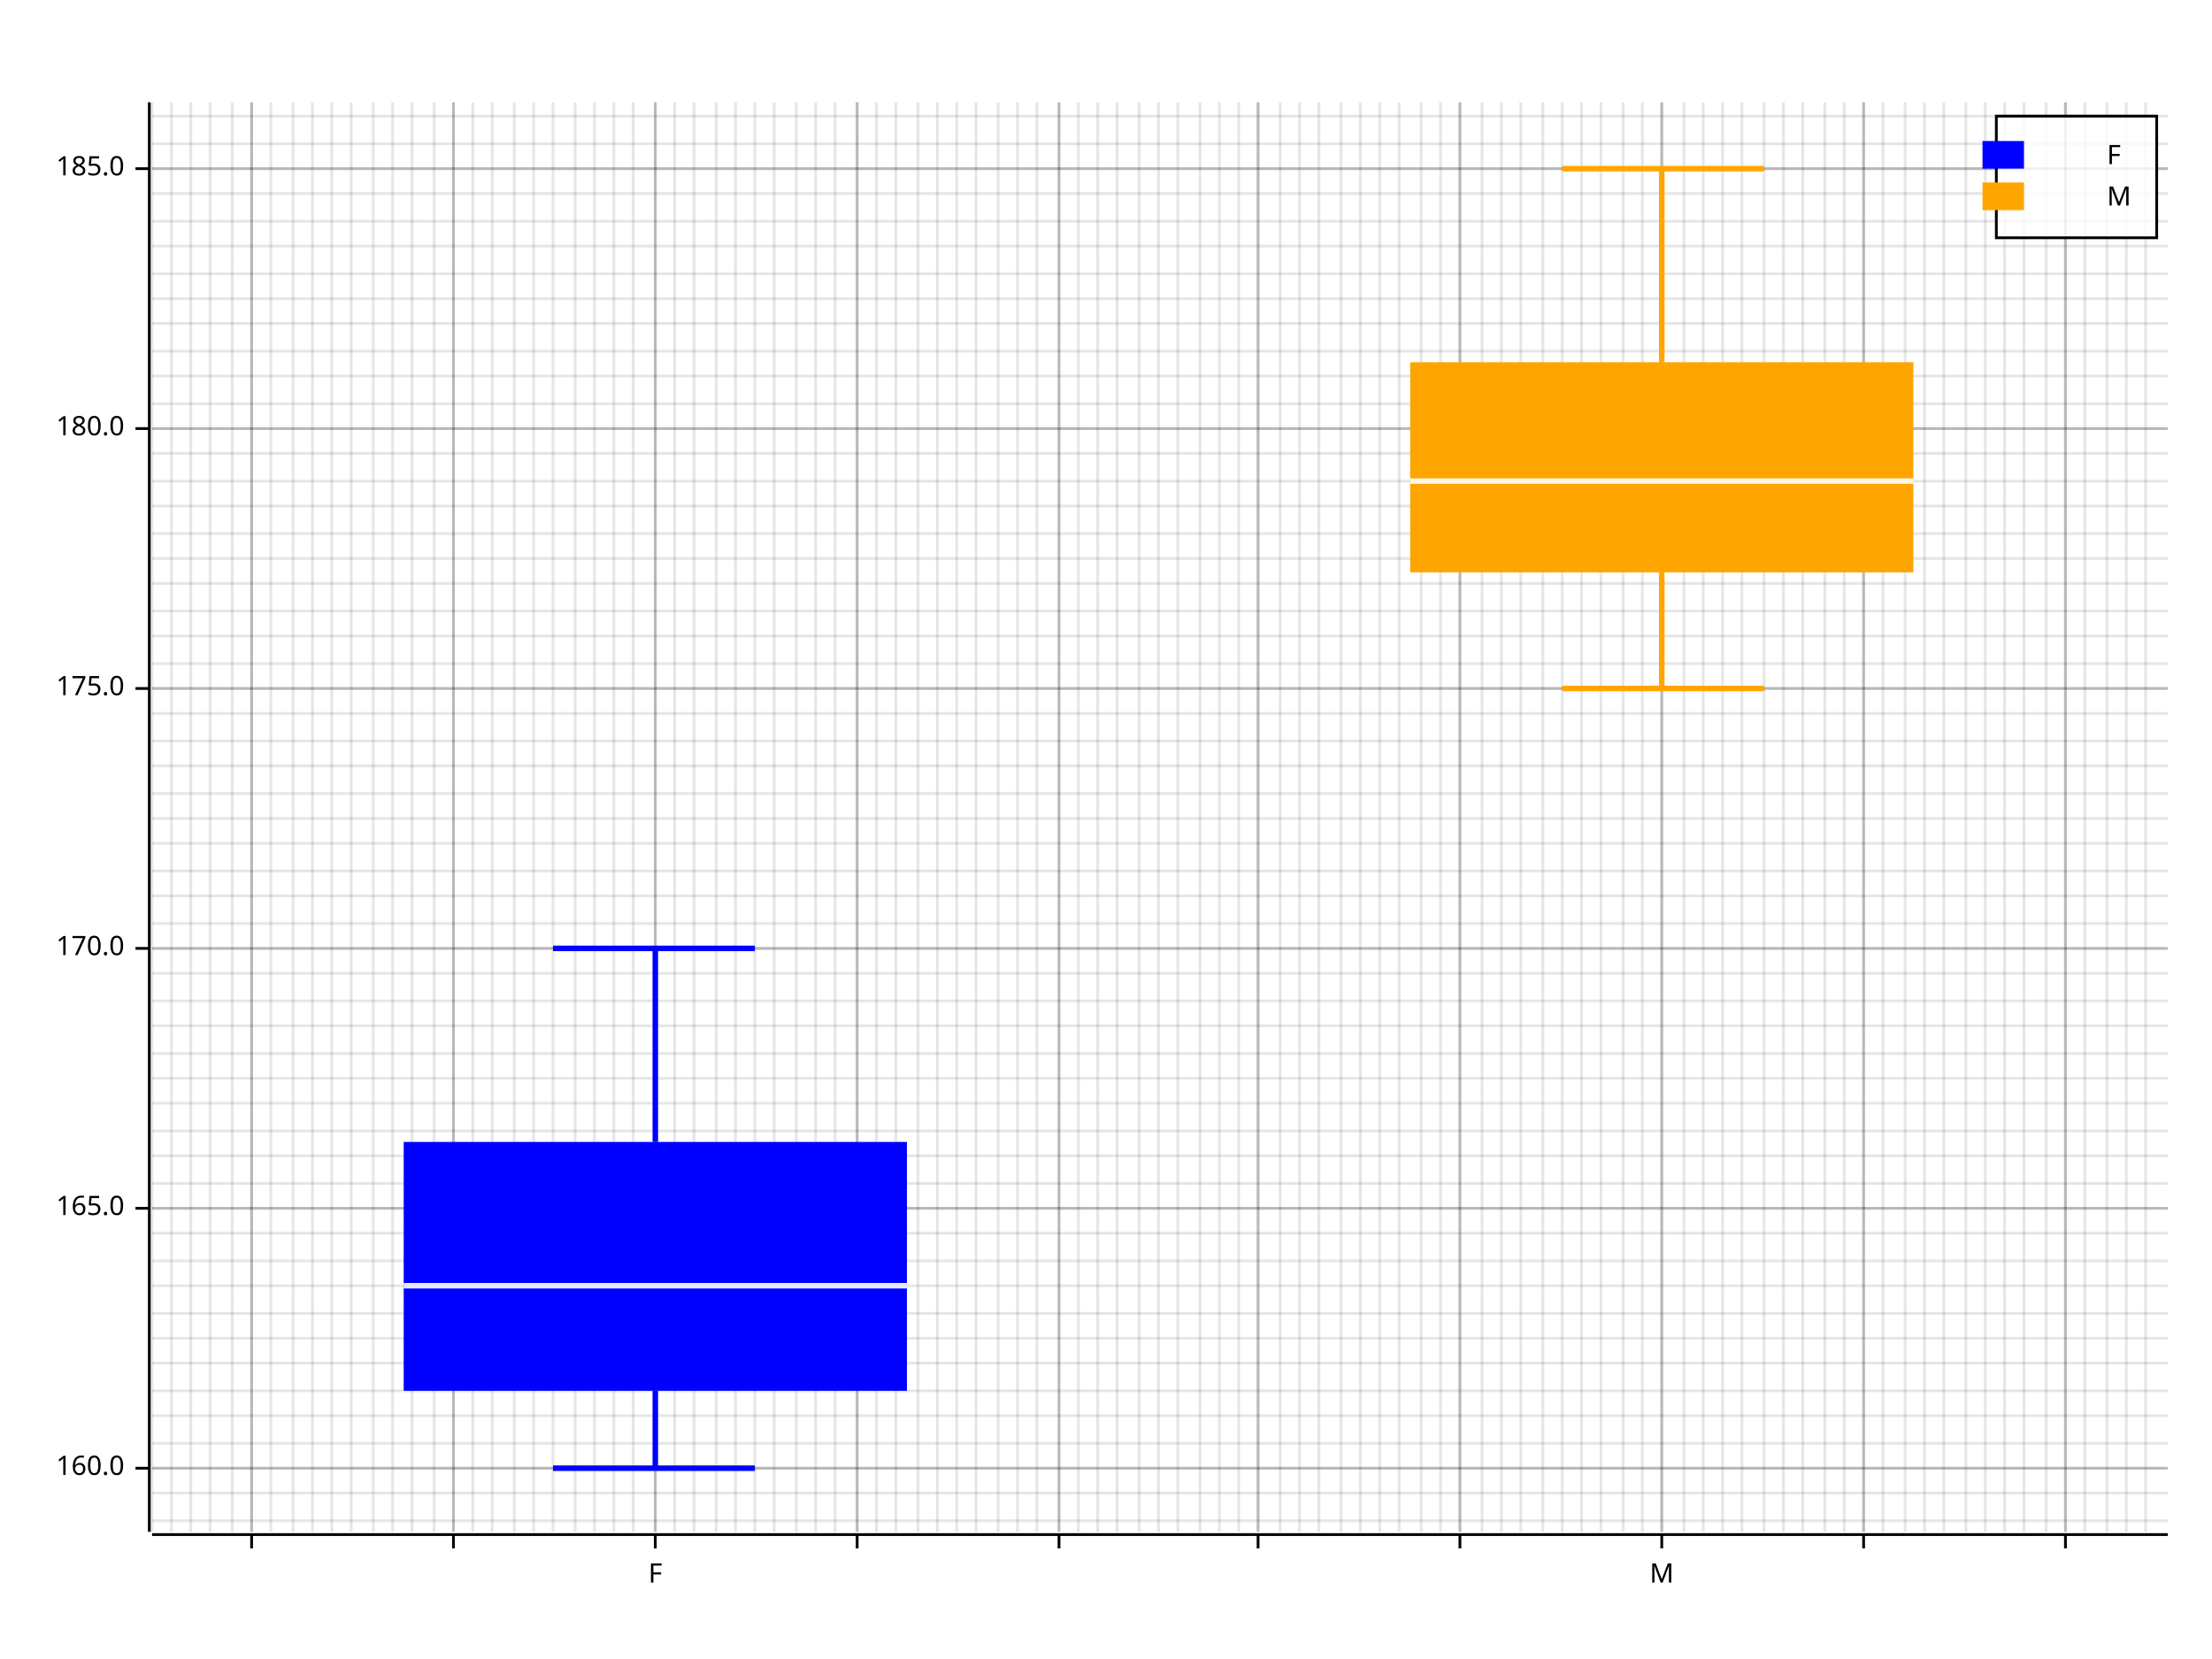
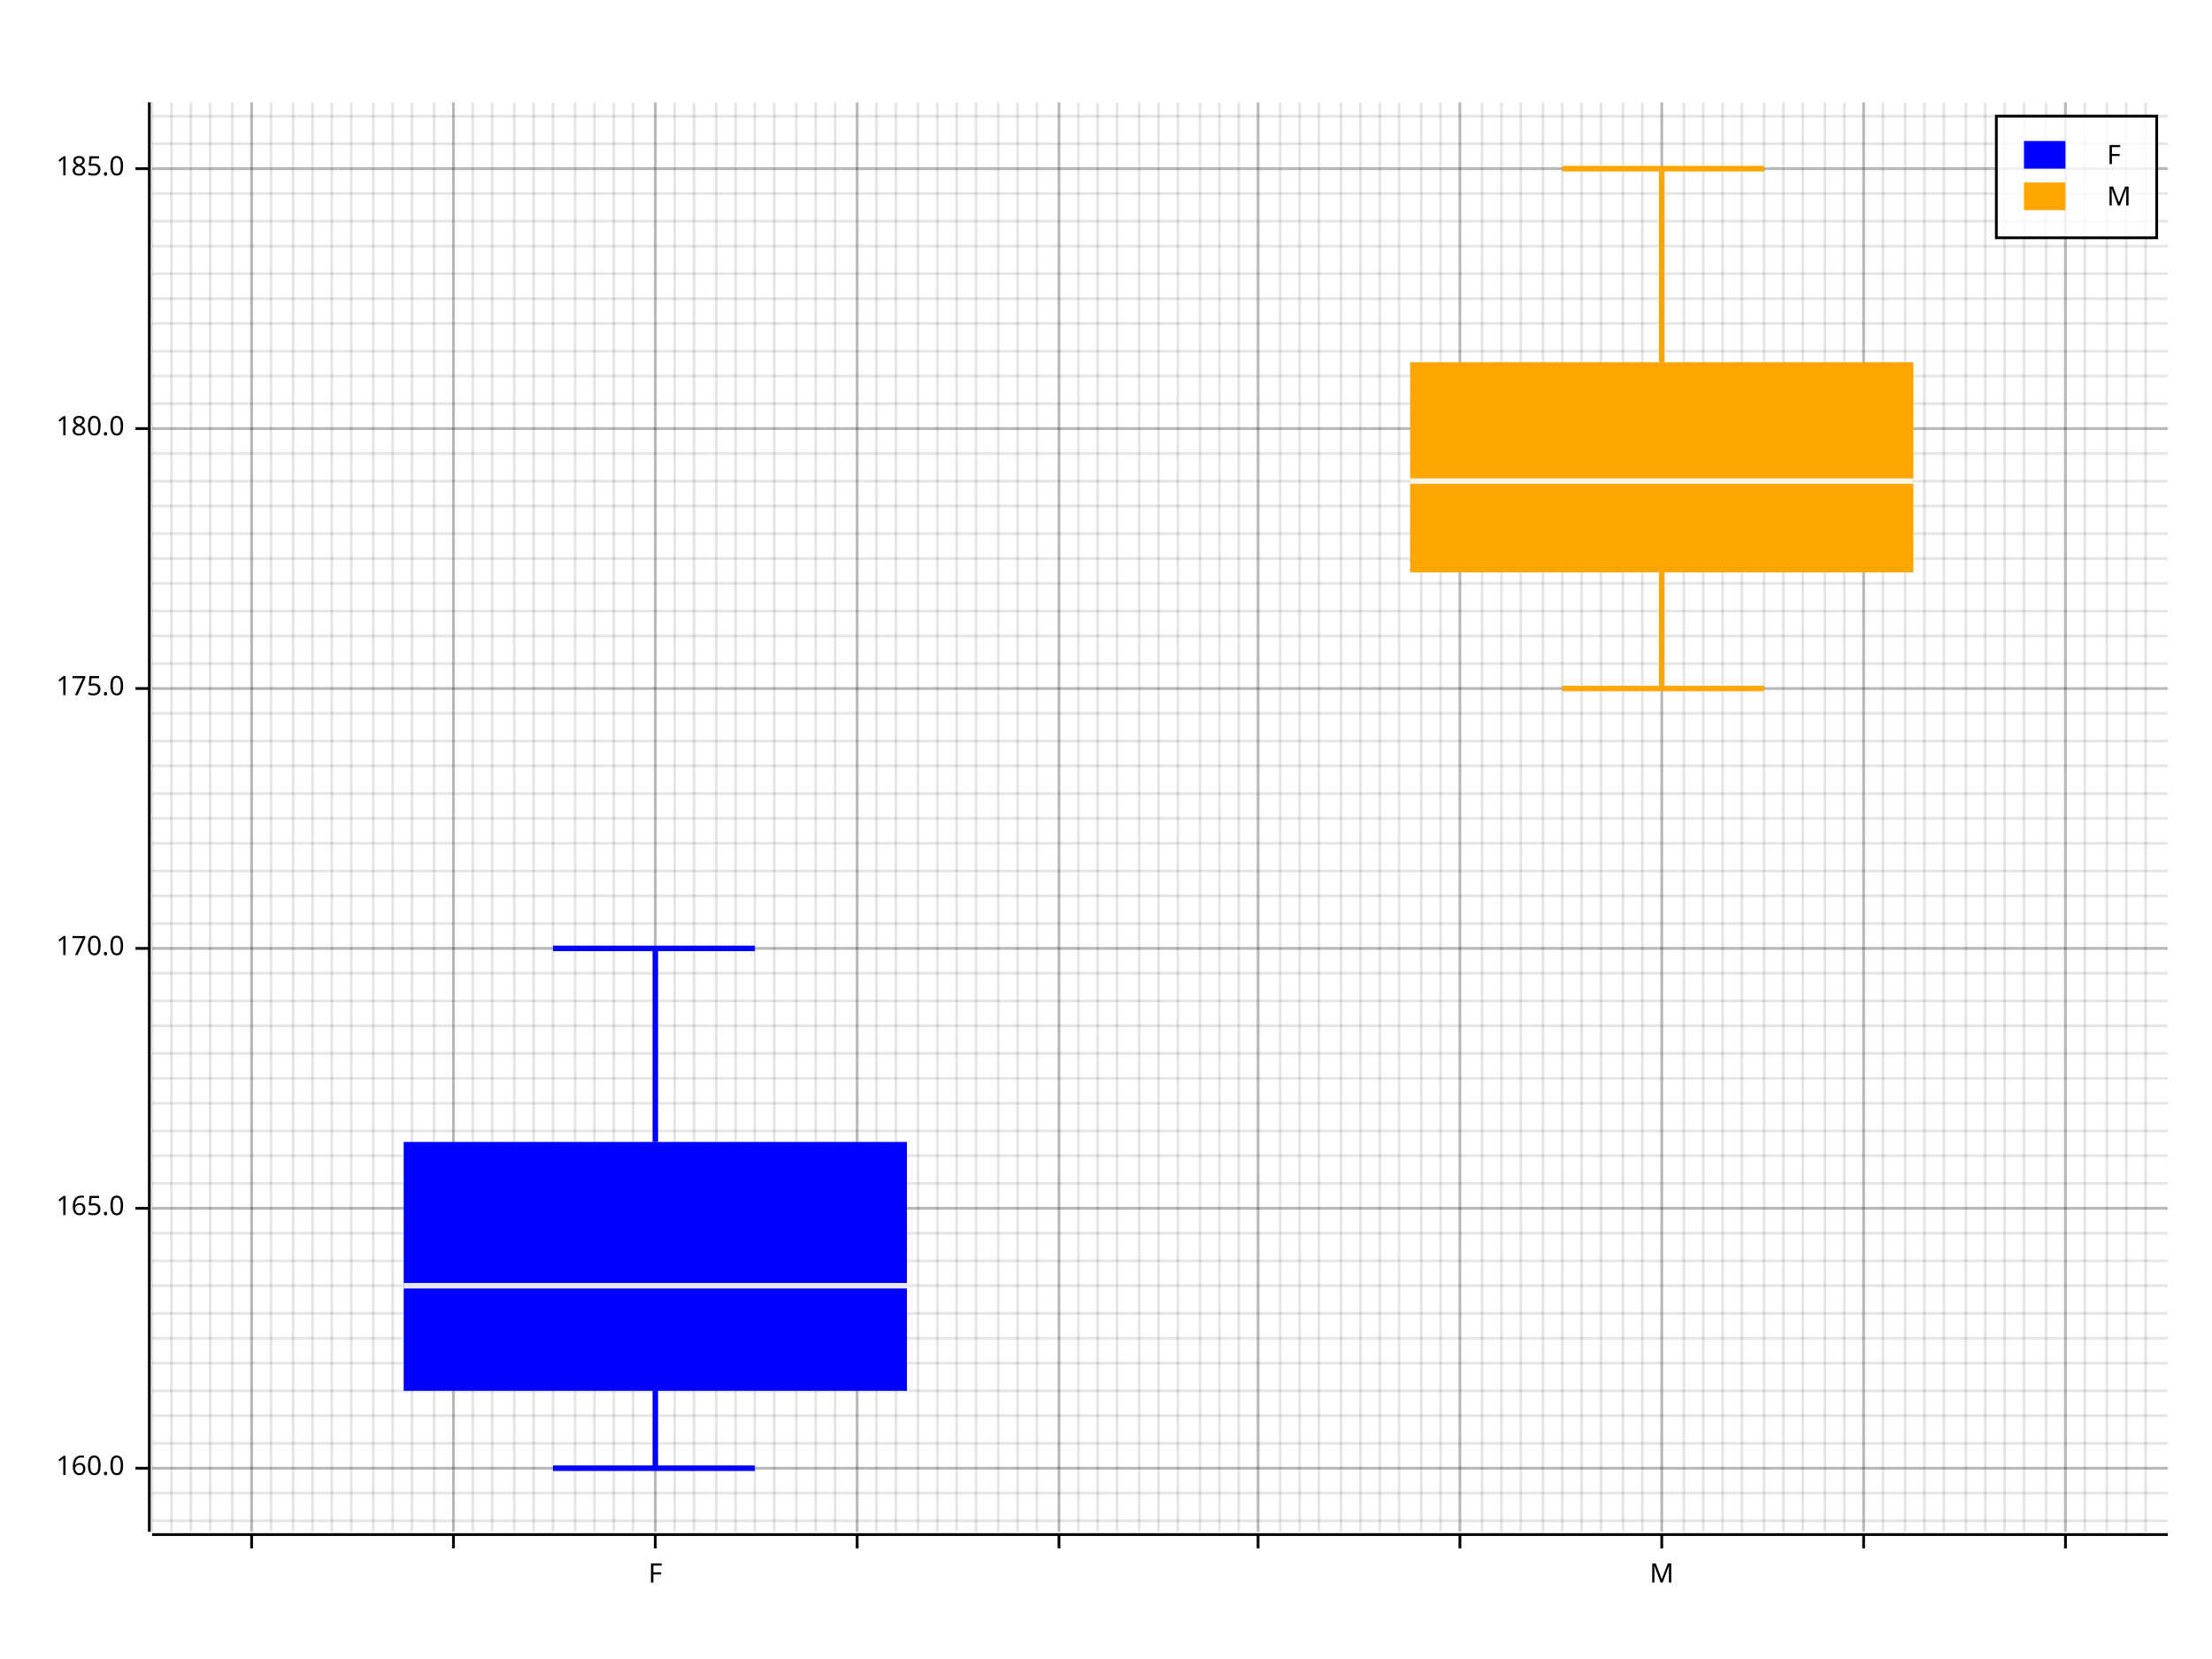
<svg xmlns="http://www.w3.org/2000/svg" width="800" height="600" viewBox="0 0 800 600">
  <rect x="0" y="0" width="800" height="600" opacity="1" fill="#FFFFFF" stroke="none" />
  <text x="400" y="20" dy="0.76em" text-anchor="middle" font-family="sans-serif" font-size="12.097" opacity="1" fill="#000000">

</text>
  <line opacity="0.1" stroke="#000000" stroke-width="1" x1="55" y1="554" x2="55" y2="37" />
  <line opacity="0.1" stroke="#000000" stroke-width="1" x1="62" y1="554" x2="62" y2="37" />
  <line opacity="0.1" stroke="#000000" stroke-width="1" x1="69" y1="554" x2="69" y2="37" />
  <line opacity="0.1" stroke="#000000" stroke-width="1" x1="76" y1="554" x2="76" y2="37" />
  <line opacity="0.1" stroke="#000000" stroke-width="1" x1="84" y1="554" x2="84" y2="37" />
  <line opacity="0.1" stroke="#000000" stroke-width="1" x1="91" y1="554" x2="91" y2="37" />
  <line opacity="0.1" stroke="#000000" stroke-width="1" x1="98" y1="554" x2="98" y2="37" />
  <line opacity="0.1" stroke="#000000" stroke-width="1" x1="106" y1="554" x2="106" y2="37" />
  <line opacity="0.1" stroke="#000000" stroke-width="1" x1="113" y1="554" x2="113" y2="37" />
  <line opacity="0.1" stroke="#000000" stroke-width="1" x1="120" y1="554" x2="120" y2="37" />
  <line opacity="0.1" stroke="#000000" stroke-width="1" x1="127" y1="554" x2="127" y2="37" />
  <line opacity="0.1" stroke="#000000" stroke-width="1" x1="135" y1="554" x2="135" y2="37" />
  <line opacity="0.1" stroke="#000000" stroke-width="1" x1="142" y1="554" x2="142" y2="37" />
  <line opacity="0.1" stroke="#000000" stroke-width="1" x1="149" y1="554" x2="149" y2="37" />
  <line opacity="0.1" stroke="#000000" stroke-width="1" x1="157" y1="554" x2="157" y2="37" />
  <line opacity="0.1" stroke="#000000" stroke-width="1" x1="164" y1="554" x2="164" y2="37" />
  <line opacity="0.1" stroke="#000000" stroke-width="1" x1="171" y1="554" x2="171" y2="37" />
  <line opacity="0.1" stroke="#000000" stroke-width="1" x1="178" y1="554" x2="178" y2="37" />
  <line opacity="0.1" stroke="#000000" stroke-width="1" x1="186" y1="554" x2="186" y2="37" />
  <line opacity="0.1" stroke="#000000" stroke-width="1" x1="193" y1="554" x2="193" y2="37" />
  <line opacity="0.1" stroke="#000000" stroke-width="1" x1="200" y1="554" x2="200" y2="37" />
  <line opacity="0.1" stroke="#000000" stroke-width="1" x1="208" y1="554" x2="208" y2="37" />
  <line opacity="0.1" stroke="#000000" stroke-width="1" x1="215" y1="554" x2="215" y2="37" />
  <line opacity="0.1" stroke="#000000" stroke-width="1" x1="222" y1="554" x2="222" y2="37" />
  <line opacity="0.1" stroke="#000000" stroke-width="1" x1="229" y1="554" x2="229" y2="37" />
  <line opacity="0.1" stroke="#000000" stroke-width="1" x1="237" y1="554" x2="237" y2="37" />
  <line opacity="0.1" stroke="#000000" stroke-width="1" x1="244" y1="554" x2="244" y2="37" />
  <line opacity="0.1" stroke="#000000" stroke-width="1" x1="251" y1="554" x2="251" y2="37" />
  <line opacity="0.1" stroke="#000000" stroke-width="1" x1="259" y1="554" x2="259" y2="37" />
  <line opacity="0.1" stroke="#000000" stroke-width="1" x1="266" y1="554" x2="266" y2="37" />
  <line opacity="0.1" stroke="#000000" stroke-width="1" x1="273" y1="554" x2="273" y2="37" />
  <line opacity="0.1" stroke="#000000" stroke-width="1" x1="280" y1="554" x2="280" y2="37" />
  <line opacity="0.1" stroke="#000000" stroke-width="1" x1="288" y1="554" x2="288" y2="37" />
  <line opacity="0.1" stroke="#000000" stroke-width="1" x1="295" y1="554" x2="295" y2="37" />
  <line opacity="0.1" stroke="#000000" stroke-width="1" x1="302" y1="554" x2="302" y2="37" />
  <line opacity="0.1" stroke="#000000" stroke-width="1" x1="310" y1="554" x2="310" y2="37" />
  <line opacity="0.1" stroke="#000000" stroke-width="1" x1="317" y1="554" x2="317" y2="37" />
  <line opacity="0.1" stroke="#000000" stroke-width="1" x1="324" y1="554" x2="324" y2="37" />
  <line opacity="0.1" stroke="#000000" stroke-width="1" x1="332" y1="554" x2="332" y2="37" />
  <line opacity="0.1" stroke="#000000" stroke-width="1" x1="339" y1="554" x2="339" y2="37" />
  <line opacity="0.1" stroke="#000000" stroke-width="1" x1="346" y1="554" x2="346" y2="37" />
  <line opacity="0.1" stroke="#000000" stroke-width="1" x1="353" y1="554" x2="353" y2="37" />
  <line opacity="0.1" stroke="#000000" stroke-width="1" x1="361" y1="554" x2="361" y2="37" />
  <line opacity="0.1" stroke="#000000" stroke-width="1" x1="368" y1="554" x2="368" y2="37" />
  <line opacity="0.1" stroke="#000000" stroke-width="1" x1="375" y1="554" x2="375" y2="37" />
  <line opacity="0.1" stroke="#000000" stroke-width="1" x1="383" y1="554" x2="383" y2="37" />
  <line opacity="0.1" stroke="#000000" stroke-width="1" x1="390" y1="554" x2="390" y2="37" />
  <line opacity="0.1" stroke="#000000" stroke-width="1" x1="397" y1="554" x2="397" y2="37" />
  <line opacity="0.1" stroke="#000000" stroke-width="1" x1="404" y1="554" x2="404" y2="37" />
  <line opacity="0.1" stroke="#000000" stroke-width="1" x1="412" y1="554" x2="412" y2="37" />
  <line opacity="0.1" stroke="#000000" stroke-width="1" x1="419" y1="554" x2="419" y2="37" />
  <line opacity="0.1" stroke="#000000" stroke-width="1" x1="426" y1="554" x2="426" y2="37" />
  <line opacity="0.1" stroke="#000000" stroke-width="1" x1="434" y1="554" x2="434" y2="37" />
  <line opacity="0.1" stroke="#000000" stroke-width="1" x1="441" y1="554" x2="441" y2="37" />
  <line opacity="0.1" stroke="#000000" stroke-width="1" x1="448" y1="554" x2="448" y2="37" />
  <line opacity="0.1" stroke="#000000" stroke-width="1" x1="455" y1="554" x2="455" y2="37" />
  <line opacity="0.1" stroke="#000000" stroke-width="1" x1="463" y1="554" x2="463" y2="37" />
  <line opacity="0.1" stroke="#000000" stroke-width="1" x1="470" y1="554" x2="470" y2="37" />
  <line opacity="0.1" stroke="#000000" stroke-width="1" x1="477" y1="554" x2="477" y2="37" />
  <line opacity="0.1" stroke="#000000" stroke-width="1" x1="485" y1="554" x2="485" y2="37" />
  <line opacity="0.1" stroke="#000000" stroke-width="1" x1="492" y1="554" x2="492" y2="37" />
  <line opacity="0.1" stroke="#000000" stroke-width="1" x1="499" y1="554" x2="499" y2="37" />
  <line opacity="0.1" stroke="#000000" stroke-width="1" x1="506" y1="554" x2="506" y2="37" />
  <line opacity="0.1" stroke="#000000" stroke-width="1" x1="514" y1="554" x2="514" y2="37" />
  <line opacity="0.1" stroke="#000000" stroke-width="1" x1="521" y1="554" x2="521" y2="37" />
  <line opacity="0.1" stroke="#000000" stroke-width="1" x1="528" y1="554" x2="528" y2="37" />
  <line opacity="0.1" stroke="#000000" stroke-width="1" x1="536" y1="554" x2="536" y2="37" />
  <line opacity="0.1" stroke="#000000" stroke-width="1" x1="543" y1="554" x2="543" y2="37" />
  <line opacity="0.1" stroke="#000000" stroke-width="1" x1="550" y1="554" x2="550" y2="37" />
  <line opacity="0.1" stroke="#000000" stroke-width="1" x1="558" y1="554" x2="558" y2="37" />
  <line opacity="0.1" stroke="#000000" stroke-width="1" x1="565" y1="554" x2="565" y2="37" />
  <line opacity="0.1" stroke="#000000" stroke-width="1" x1="572" y1="554" x2="572" y2="37" />
  <line opacity="0.1" stroke="#000000" stroke-width="1" x1="579" y1="554" x2="579" y2="37" />
  <line opacity="0.1" stroke="#000000" stroke-width="1" x1="587" y1="554" x2="587" y2="37" />
  <line opacity="0.1" stroke="#000000" stroke-width="1" x1="594" y1="554" x2="594" y2="37" />
  <line opacity="0.1" stroke="#000000" stroke-width="1" x1="601" y1="554" x2="601" y2="37" />
  <line opacity="0.1" stroke="#000000" stroke-width="1" x1="609" y1="554" x2="609" y2="37" />
  <line opacity="0.1" stroke="#000000" stroke-width="1" x1="616" y1="554" x2="616" y2="37" />
  <line opacity="0.1" stroke="#000000" stroke-width="1" x1="623" y1="554" x2="623" y2="37" />
  <line opacity="0.1" stroke="#000000" stroke-width="1" x1="630" y1="554" x2="630" y2="37" />
  <line opacity="0.1" stroke="#000000" stroke-width="1" x1="638" y1="554" x2="638" y2="37" />
  <line opacity="0.1" stroke="#000000" stroke-width="1" x1="645" y1="554" x2="645" y2="37" />
  <line opacity="0.1" stroke="#000000" stroke-width="1" x1="652" y1="554" x2="652" y2="37" />
  <line opacity="0.1" stroke="#000000" stroke-width="1" x1="660" y1="554" x2="660" y2="37" />
  <line opacity="0.1" stroke="#000000" stroke-width="1" x1="667" y1="554" x2="667" y2="37" />
  <line opacity="0.1" stroke="#000000" stroke-width="1" x1="674" y1="554" x2="674" y2="37" />
  <line opacity="0.1" stroke="#000000" stroke-width="1" x1="681" y1="554" x2="681" y2="37" />
  <line opacity="0.1" stroke="#000000" stroke-width="1" x1="689" y1="554" x2="689" y2="37" />
  <line opacity="0.1" stroke="#000000" stroke-width="1" x1="696" y1="554" x2="696" y2="37" />
  <line opacity="0.1" stroke="#000000" stroke-width="1" x1="703" y1="554" x2="703" y2="37" />
  <line opacity="0.1" stroke="#000000" stroke-width="1" x1="711" y1="554" x2="711" y2="37" />
  <line opacity="0.1" stroke="#000000" stroke-width="1" x1="718" y1="554" x2="718" y2="37" />
  <line opacity="0.1" stroke="#000000" stroke-width="1" x1="725" y1="554" x2="725" y2="37" />
  <line opacity="0.1" stroke="#000000" stroke-width="1" x1="732" y1="554" x2="732" y2="37" />
  <line opacity="0.1" stroke="#000000" stroke-width="1" x1="740" y1="554" x2="740" y2="37" />
  <line opacity="0.1" stroke="#000000" stroke-width="1" x1="747" y1="554" x2="747" y2="37" />
  <line opacity="0.1" stroke="#000000" stroke-width="1" x1="754" y1="554" x2="754" y2="37" />
  <line opacity="0.1" stroke="#000000" stroke-width="1" x1="762" y1="554" x2="762" y2="37" />
  <line opacity="0.1" stroke="#000000" stroke-width="1" x1="769" y1="554" x2="769" y2="37" />
  <line opacity="0.1" stroke="#000000" stroke-width="1" x1="776" y1="554" x2="776" y2="37" />
  <line opacity="0.1" stroke="#000000" stroke-width="1" x1="55" y1="550" x2="784" y2="550" />
  <line opacity="0.1" stroke="#000000" stroke-width="1" x1="55" y1="540" x2="784" y2="540" />
  <line opacity="0.1" stroke="#000000" stroke-width="1" x1="55" y1="531" x2="784" y2="531" />
  <line opacity="0.1" stroke="#000000" stroke-width="1" x1="55" y1="522" x2="784" y2="522" />
  <line opacity="0.1" stroke="#000000" stroke-width="1" x1="55" y1="512" x2="784" y2="512" />
  <line opacity="0.1" stroke="#000000" stroke-width="1" x1="55" y1="503" x2="784" y2="503" />
  <line opacity="0.1" stroke="#000000" stroke-width="1" x1="55" y1="493" x2="784" y2="493" />
  <line opacity="0.1" stroke="#000000" stroke-width="1" x1="55" y1="484" x2="784" y2="484" />
  <line opacity="0.1" stroke="#000000" stroke-width="1" x1="55" y1="475" x2="784" y2="475" />
  <line opacity="0.1" stroke="#000000" stroke-width="1" x1="55" y1="465" x2="784" y2="465" />
  <line opacity="0.1" stroke="#000000" stroke-width="1" x1="55" y1="456" x2="784" y2="456" />
  <line opacity="0.1" stroke="#000000" stroke-width="1" x1="55" y1="446" x2="784" y2="446" />
  <line opacity="0.1" stroke="#000000" stroke-width="1" x1="55" y1="437" x2="784" y2="437" />
  <line opacity="0.1" stroke="#000000" stroke-width="1" x1="55" y1="428" x2="784" y2="428" />
  <line opacity="0.1" stroke="#000000" stroke-width="1" x1="55" y1="418" x2="784" y2="418" />
  <line opacity="0.1" stroke="#000000" stroke-width="1" x1="55" y1="409" x2="784" y2="409" />
  <line opacity="0.1" stroke="#000000" stroke-width="1" x1="55" y1="399" x2="784" y2="399" />
  <line opacity="0.1" stroke="#000000" stroke-width="1" x1="55" y1="390" x2="784" y2="390" />
  <line opacity="0.1" stroke="#000000" stroke-width="1" x1="55" y1="381" x2="784" y2="381" />
  <line opacity="0.1" stroke="#000000" stroke-width="1" x1="55" y1="371" x2="784" y2="371" />
  <line opacity="0.1" stroke="#000000" stroke-width="1" x1="55" y1="362" x2="784" y2="362" />
  <line opacity="0.1" stroke="#000000" stroke-width="1" x1="55" y1="352" x2="784" y2="352" />
  <line opacity="0.1" stroke="#000000" stroke-width="1" x1="55" y1="343" x2="784" y2="343" />
  <line opacity="0.1" stroke="#000000" stroke-width="1" x1="55" y1="334" x2="784" y2="334" />
  <line opacity="0.1" stroke="#000000" stroke-width="1" x1="55" y1="324" x2="784" y2="324" />
  <line opacity="0.1" stroke="#000000" stroke-width="1" x1="55" y1="315" x2="784" y2="315" />
  <line opacity="0.1" stroke="#000000" stroke-width="1" x1="55" y1="305" x2="784" y2="305" />
  <line opacity="0.1" stroke="#000000" stroke-width="1" x1="55" y1="296" x2="784" y2="296" />
  <line opacity="0.1" stroke="#000000" stroke-width="1" x1="55" y1="287" x2="784" y2="287" />
  <line opacity="0.1" stroke="#000000" stroke-width="1" x1="55" y1="277" x2="784" y2="277" />
  <line opacity="0.1" stroke="#000000" stroke-width="1" x1="55" y1="268" x2="784" y2="268" />
  <line opacity="0.1" stroke="#000000" stroke-width="1" x1="55" y1="258" x2="784" y2="258" />
  <line opacity="0.1" stroke="#000000" stroke-width="1" x1="55" y1="249" x2="784" y2="249" />
  <line opacity="0.1" stroke="#000000" stroke-width="1" x1="55" y1="240" x2="784" y2="240" />
  <line opacity="0.1" stroke="#000000" stroke-width="1" x1="55" y1="230" x2="784" y2="230" />
  <line opacity="0.1" stroke="#000000" stroke-width="1" x1="55" y1="221" x2="784" y2="221" />
  <line opacity="0.1" stroke="#000000" stroke-width="1" x1="55" y1="211" x2="784" y2="211" />
  <line opacity="0.1" stroke="#000000" stroke-width="1" x1="55" y1="202" x2="784" y2="202" />
  <line opacity="0.1" stroke="#000000" stroke-width="1" x1="55" y1="193" x2="784" y2="193" />
  <line opacity="0.1" stroke="#000000" stroke-width="1" x1="55" y1="183" x2="784" y2="183" />
  <line opacity="0.1" stroke="#000000" stroke-width="1" x1="55" y1="174" x2="784" y2="174" />
  <line opacity="0.1" stroke="#000000" stroke-width="1" x1="55" y1="164" x2="784" y2="164" />
  <line opacity="0.1" stroke="#000000" stroke-width="1" x1="55" y1="155" x2="784" y2="155" />
  <line opacity="0.1" stroke="#000000" stroke-width="1" x1="55" y1="146" x2="784" y2="146" />
  <line opacity="0.1" stroke="#000000" stroke-width="1" x1="55" y1="136" x2="784" y2="136" />
  <line opacity="0.1" stroke="#000000" stroke-width="1" x1="55" y1="127" x2="784" y2="127" />
  <line opacity="0.1" stroke="#000000" stroke-width="1" x1="55" y1="117" x2="784" y2="117" />
  <line opacity="0.1" stroke="#000000" stroke-width="1" x1="55" y1="108" x2="784" y2="108" />
  <line opacity="0.1" stroke="#000000" stroke-width="1" x1="55" y1="99" x2="784" y2="99" />
  <line opacity="0.1" stroke="#000000" stroke-width="1" x1="55" y1="89" x2="784" y2="89" />
  <line opacity="0.1" stroke="#000000" stroke-width="1" x1="55" y1="80" x2="784" y2="80" />
  <line opacity="0.1" stroke="#000000" stroke-width="1" x1="55" y1="70" x2="784" y2="70" />
  <line opacity="0.1" stroke="#000000" stroke-width="1" x1="55" y1="61" x2="784" y2="61" />
  <line opacity="0.1" stroke="#000000" stroke-width="1" x1="55" y1="52" x2="784" y2="52" />
  <line opacity="0.1" stroke="#000000" stroke-width="1" x1="55" y1="42" x2="784" y2="42" />
  <line opacity="0.2" stroke="#000000" stroke-width="1" x1="91" y1="554" x2="91" y2="37" />
  <line opacity="0.2" stroke="#000000" stroke-width="1" x1="164" y1="554" x2="164" y2="37" />
  <line opacity="0.2" stroke="#000000" stroke-width="1" x1="237" y1="554" x2="237" y2="37" />
  <line opacity="0.2" stroke="#000000" stroke-width="1" x1="310" y1="554" x2="310" y2="37" />
  <line opacity="0.2" stroke="#000000" stroke-width="1" x1="383" y1="554" x2="383" y2="37" />
  <line opacity="0.2" stroke="#000000" stroke-width="1" x1="455" y1="554" x2="455" y2="37" />
  <line opacity="0.2" stroke="#000000" stroke-width="1" x1="528" y1="554" x2="528" y2="37" />
  <line opacity="0.2" stroke="#000000" stroke-width="1" x1="601" y1="554" x2="601" y2="37" />
  <line opacity="0.2" stroke="#000000" stroke-width="1" x1="674" y1="554" x2="674" y2="37" />
  <line opacity="0.2" stroke="#000000" stroke-width="1" x1="747" y1="554" x2="747" y2="37" />
  <line opacity="0.2" stroke="#000000" stroke-width="1" x1="55" y1="531" x2="784" y2="531" />
  <line opacity="0.2" stroke="#000000" stroke-width="1" x1="55" y1="437" x2="784" y2="437" />
  <line opacity="0.2" stroke="#000000" stroke-width="1" x1="55" y1="343" x2="784" y2="343" />
  <line opacity="0.2" stroke="#000000" stroke-width="1" x1="55" y1="249" x2="784" y2="249" />
  <line opacity="0.2" stroke="#000000" stroke-width="1" x1="55" y1="155" x2="784" y2="155" />
  <line opacity="0.2" stroke="#000000" stroke-width="1" x1="55" y1="61" x2="784" y2="61" />
  <polyline fill="none" opacity="1" stroke="#000000" stroke-width="1" points="54,37 54,554 " />
  <text x="45" y="531" dy="0.5ex" text-anchor="end" font-family="sans-serif" font-size="9.677" opacity="1" fill="#000000">
160.0
</text>
  <polyline fill="none" opacity="1" stroke="#000000" stroke-width="1" points="49,531 54,531 " />
  <text x="45" y="437" dy="0.5ex" text-anchor="end" font-family="sans-serif" font-size="9.677" opacity="1" fill="#000000">
165.0
</text>
  <polyline fill="none" opacity="1" stroke="#000000" stroke-width="1" points="49,437 54,437 " />
  <text x="45" y="343" dy="0.5ex" text-anchor="end" font-family="sans-serif" font-size="9.677" opacity="1" fill="#000000">
170.0
</text>
  <polyline fill="none" opacity="1" stroke="#000000" stroke-width="1" points="49,343 54,343 " />
  <text x="45" y="249" dy="0.5ex" text-anchor="end" font-family="sans-serif" font-size="9.677" opacity="1" fill="#000000">
175.0
</text>
  <polyline fill="none" opacity="1" stroke="#000000" stroke-width="1" points="49,249 54,249 " />
  <text x="45" y="155" dy="0.5ex" text-anchor="end" font-family="sans-serif" font-size="9.677" opacity="1" fill="#000000">
180.0
</text>
  <polyline fill="none" opacity="1" stroke="#000000" stroke-width="1" points="49,155 54,155 " />
  <text x="45" y="61" dy="0.5ex" text-anchor="end" font-family="sans-serif" font-size="9.677" opacity="1" fill="#000000">
185.0
</text>
  <polyline fill="none" opacity="1" stroke="#000000" stroke-width="1" points="49,61 54,61 " />
  <polyline fill="none" opacity="1" stroke="#000000" stroke-width="1" points="55,555 784,555 " />
  <text x="91" y="565" dy="0.76em" text-anchor="middle" font-family="sans-serif" font-size="9.677" opacity="1" fill="#000000">

</text>
  <polyline fill="none" opacity="1" stroke="#000000" stroke-width="1" points="91,555 91,560 " />
  <text x="164" y="565" dy="0.76em" text-anchor="middle" font-family="sans-serif" font-size="9.677" opacity="1" fill="#000000">

</text>
  <polyline fill="none" opacity="1" stroke="#000000" stroke-width="1" points="164,555 164,560 " />
  <text x="237" y="565" dy="0.76em" text-anchor="middle" font-family="sans-serif" font-size="9.677" opacity="1" fill="#000000">
F
</text>
  <polyline fill="none" opacity="1" stroke="#000000" stroke-width="1" points="237,555 237,560 " />
  <text x="310" y="565" dy="0.76em" text-anchor="middle" font-family="sans-serif" font-size="9.677" opacity="1" fill="#000000">

</text>
  <polyline fill="none" opacity="1" stroke="#000000" stroke-width="1" points="310,555 310,560 " />
  <text x="383" y="565" dy="0.76em" text-anchor="middle" font-family="sans-serif" font-size="9.677" opacity="1" fill="#000000">

</text>
  <polyline fill="none" opacity="1" stroke="#000000" stroke-width="1" points="383,555 383,560 " />
  <text x="455" y="565" dy="0.76em" text-anchor="middle" font-family="sans-serif" font-size="9.677" opacity="1" fill="#000000">

</text>
  <polyline fill="none" opacity="1" stroke="#000000" stroke-width="1" points="455,555 455,560 " />
  <text x="528" y="565" dy="0.76em" text-anchor="middle" font-family="sans-serif" font-size="9.677" opacity="1" fill="#000000">

</text>
  <polyline fill="none" opacity="1" stroke="#000000" stroke-width="1" points="528,555 528,560 " />
  <text x="601" y="565" dy="0.76em" text-anchor="middle" font-family="sans-serif" font-size="9.677" opacity="1" fill="#000000">
M
</text>
  <polyline fill="none" opacity="1" stroke="#000000" stroke-width="1" points="601,555 601,560 " />
  <text x="674" y="565" dy="0.76em" text-anchor="middle" font-family="sans-serif" font-size="9.677" opacity="1" fill="#000000">

</text>
  <polyline fill="none" opacity="1" stroke="#000000" stroke-width="1" points="674,555 674,560 " />
  <text x="747" y="565" dy="0.76em" text-anchor="middle" font-family="sans-serif" font-size="9.677" opacity="1" fill="#000000">

</text>
  <polyline fill="none" opacity="1" stroke="#000000" stroke-width="1" points="747,555 747,560 " />
  <polyline fill="none" opacity="1" stroke="#0000FF" stroke-width="2" points="237,531 237,503 " />
  <polyline fill="none" opacity="1" stroke="#0000FF" stroke-width="2" points="237,413 237,343 " />
  <polyline fill="none" opacity="1" stroke="#0000FF" stroke-width="2" points="200,531 273,531 " />
  <polyline fill="none" opacity="1" stroke="#0000FF" stroke-width="2" points="200,343 273,343 " />
  <rect x="146" y="413" width="182" height="90" opacity="1" fill="#0000FF" stroke="none" />
  <polyline fill="none" opacity="0.9" stroke="#FFFFFF" stroke-width="2" points="146,465 328,465 " />
  <polyline fill="none" opacity="1" stroke="#FFA500" stroke-width="2" points="601,249 601,207 " />
  <polyline fill="none" opacity="1" stroke="#FFA500" stroke-width="2" points="601,131 601,61 " />
  <polyline fill="none" opacity="1" stroke="#FFA500" stroke-width="2" points="565,249 638,249 " />
  <polyline fill="none" opacity="1" stroke="#FFA500" stroke-width="2" points="565,61 638,61 " />
  <rect x="510" y="131" width="182" height="76" opacity="1" fill="#FFA500" stroke="none" />
  <polyline fill="none" opacity="0.9" stroke="#FFFFFF" stroke-width="2" points="510,174 692,174 " />
  <rect x="722" y="42" width="58" height="44" opacity="0.8" fill="#FFFFFF" stroke="none" />
  <rect x="722" y="42" width="58" height="44" opacity="1" fill="none" stroke="#000000" />
  <text x="762" y="52" dy="0.76em" text-anchor="start" font-family="sans-serif" font-size="9.677" opacity="1" fill="#000000">
F
</text>
  <text x="762" y="67" dy="0.76em" text-anchor="start" font-family="sans-serif" font-size="9.677" opacity="1" fill="#000000">
M
</text>
-   <rect x="717" y="51" width="15" height="10" opacity="1" fill="#0000FF" stroke="none" />
-   <rect x="717" y="66" width="15" height="10" opacity="1" fill="#FFA500" stroke="none" />
+   <rect x="732" y="51" width="15" height="10" opacity="1" fill="#0000FF" stroke="none" />
+   <rect x="732" y="66" width="15" height="10" opacity="1" fill="#FFA500" stroke="none" />
</svg>
